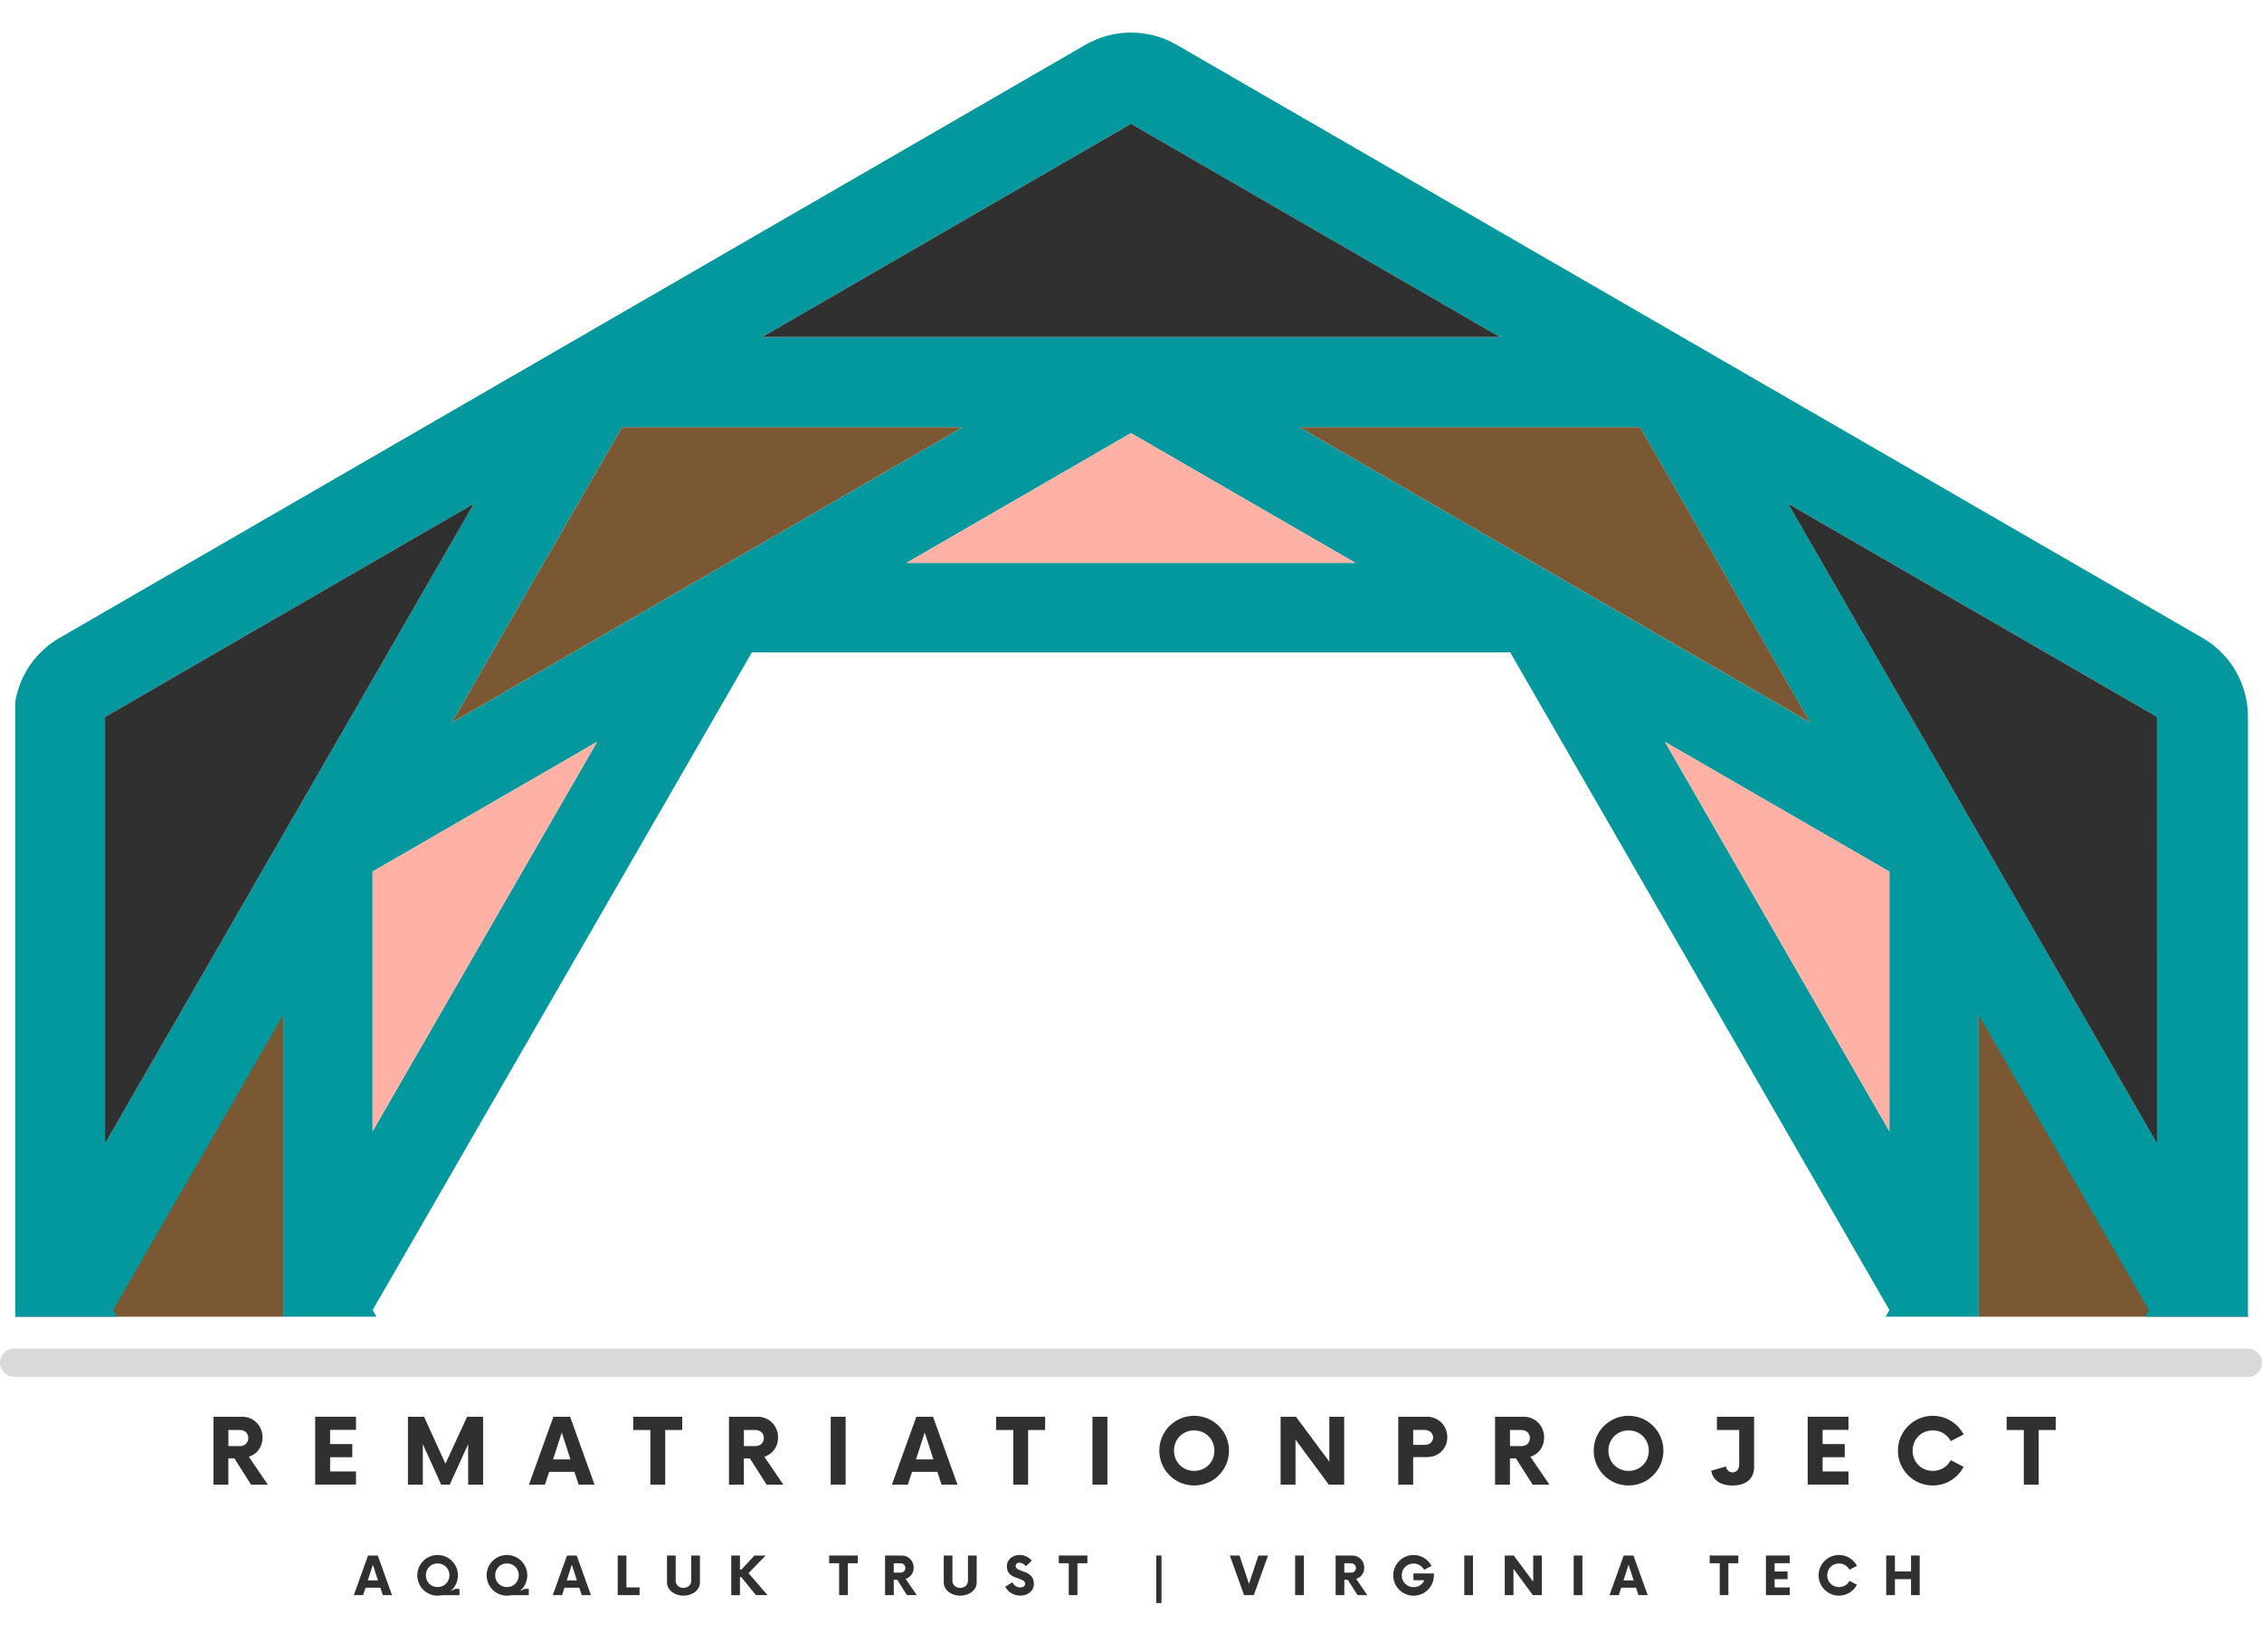
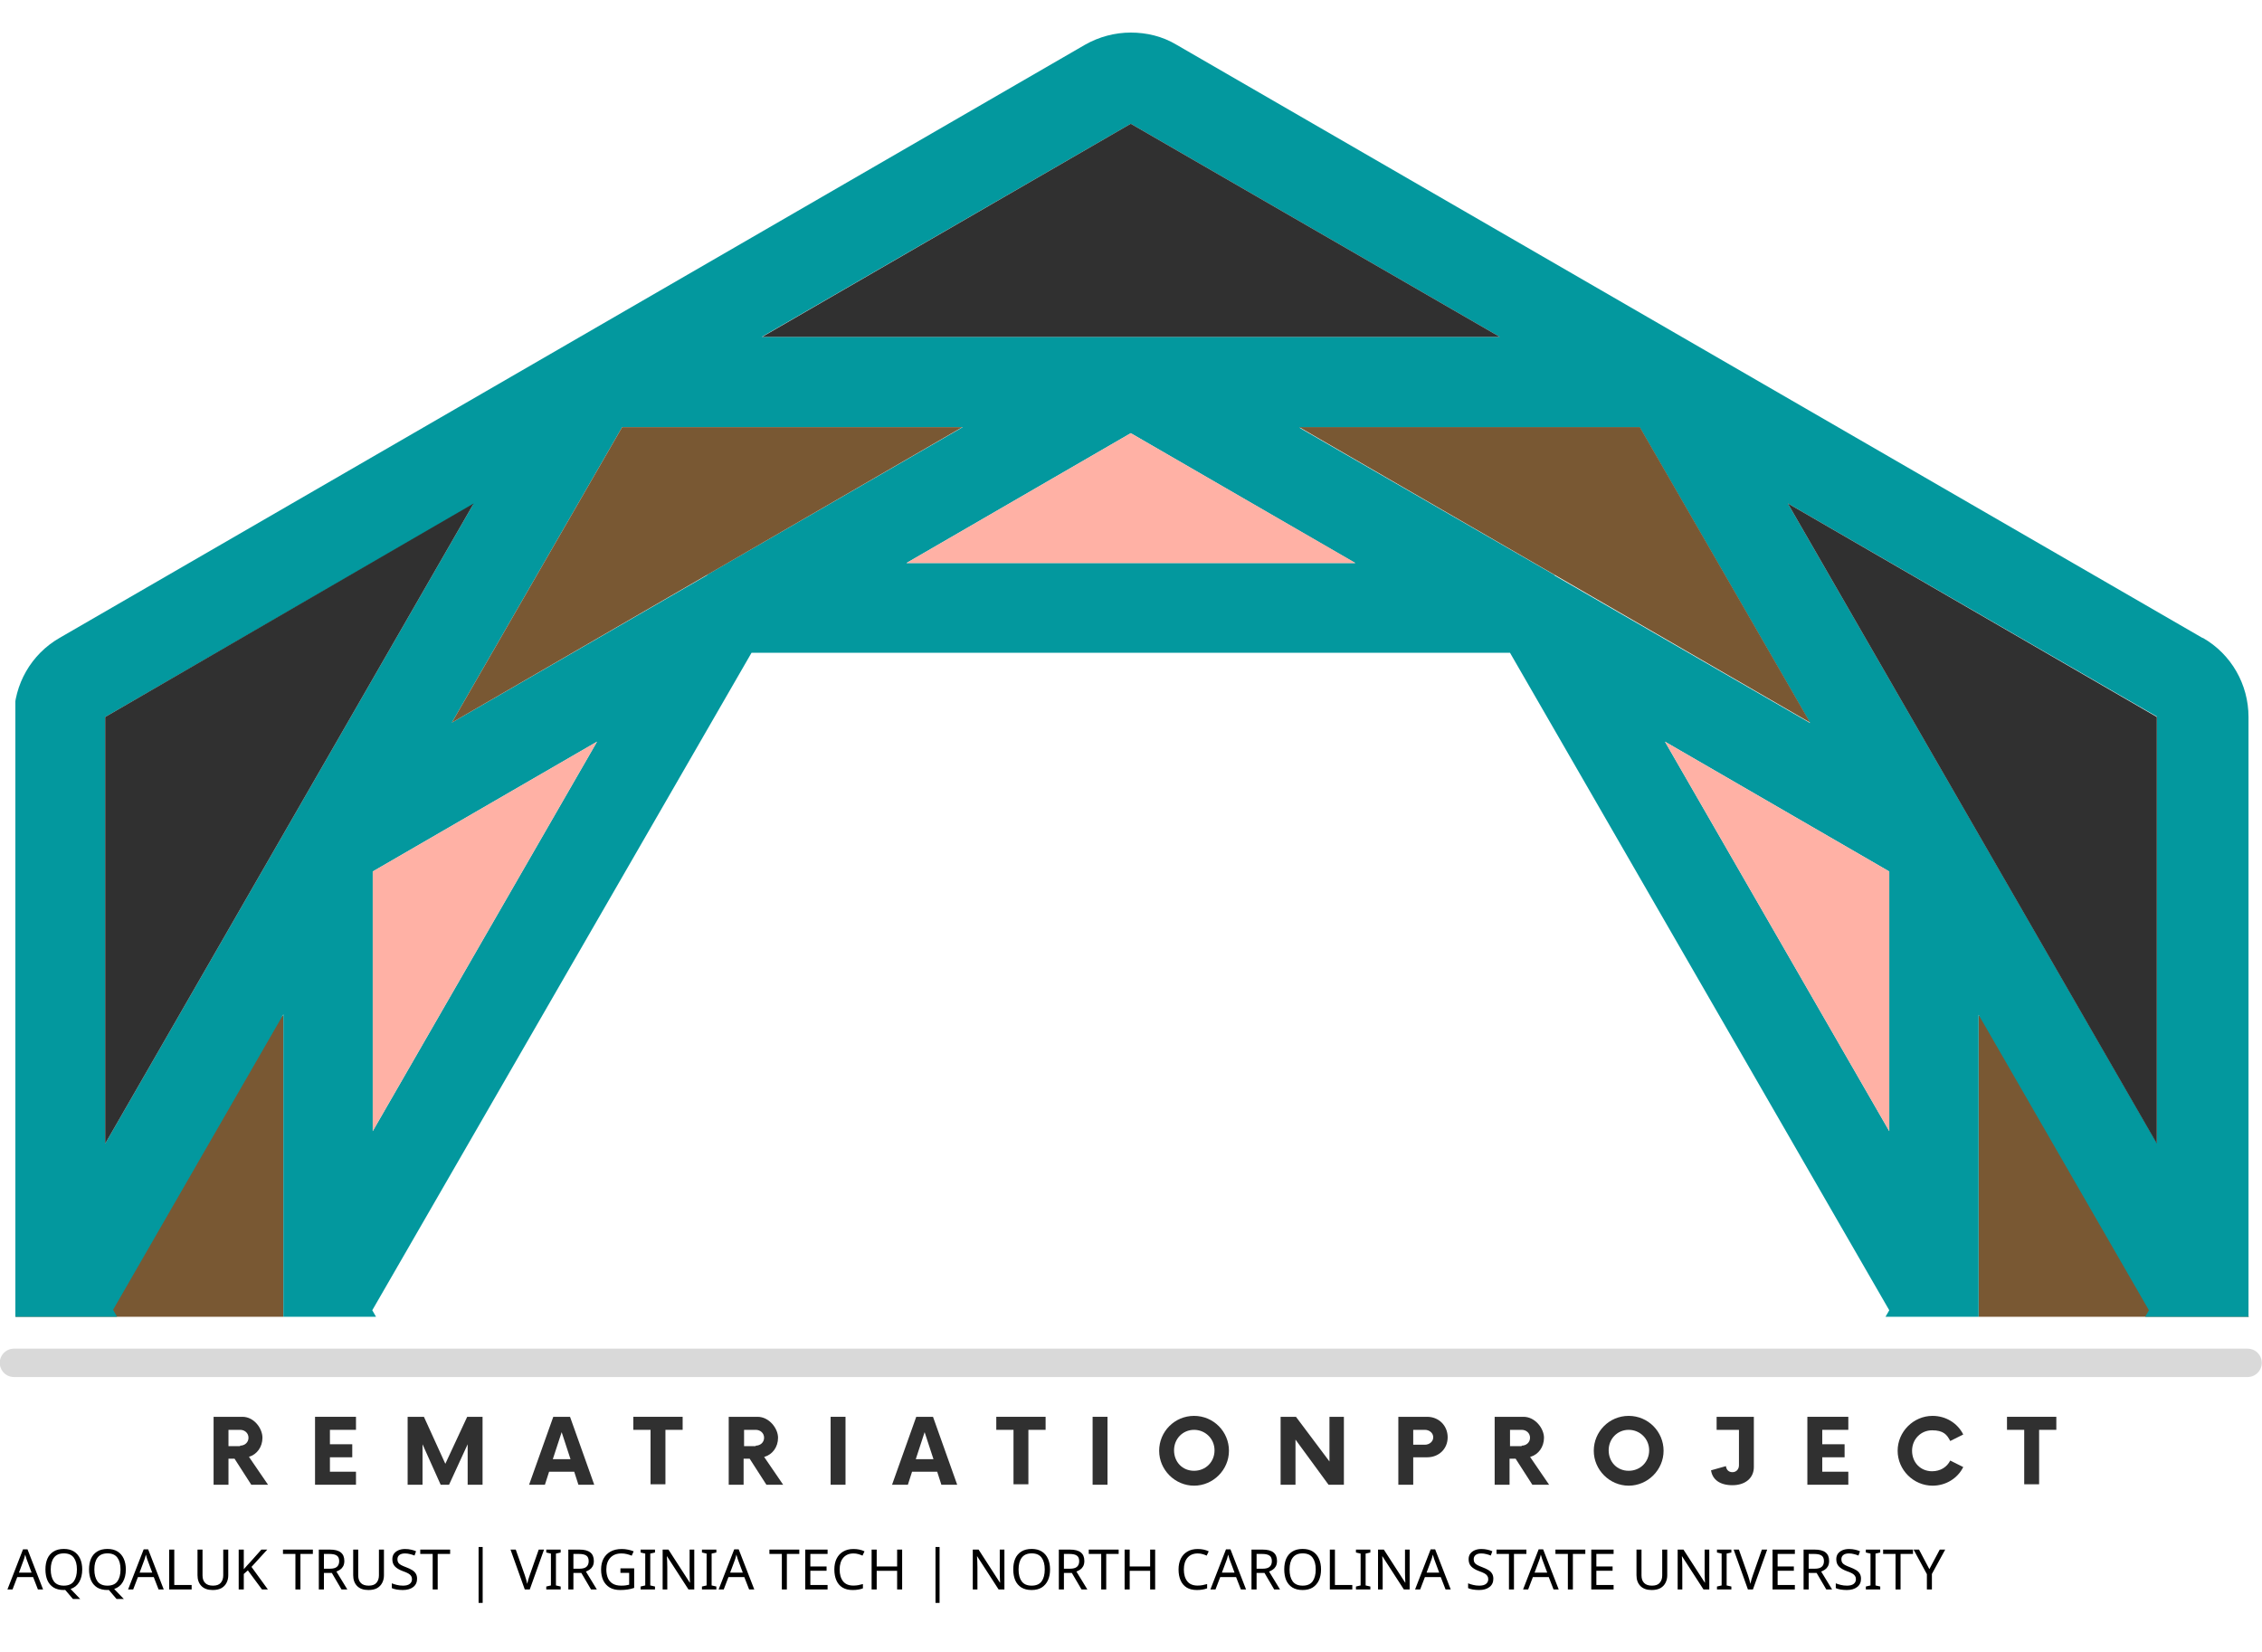
- <svg xmlns="http://www.w3.org/2000/svg" id="Layer_1" viewBox="0 0 486.08 355">
+ <svg xmlns="http://www.w3.org/2000/svg" id="Layer_1" version="1.1" viewBox="0 0 486.1 355">
  <defs>
-     <style>.cls-1,.cls-2{fill:none;}.cls-2{stroke:#d9d9d9;stroke-linecap:round;stroke-miterlimit:20;stroke-width:6.08px;}.cls-3{clip-path:url(#clippath);}.cls-4{fill:#03989e;}.cls-5{fill:#ffb1a5;}.cls-6{fill:#303030;}.cls-7{fill:#795833;}</style>
+     <style>
+       .st0, .st1 {
+         fill: none;
+       }
+ 
+       .st2 {
+         font-family: KyrialDisplayProBold, 'Kyrial Display Pro';
+         font-size: 12px;
+         letter-spacing: 0em;
+       }
+ 
+       .st3 {
+         fill: #ffb1a5;
+       }
+ 
+       .st4 {
+         fill: #03989e;
+       }
+ 
+       .st5 {
+         fill: #303030;
+       }
+ 
+       .st6 {
+         fill: #795833;
+       }
+ 
+       .st1 {
+         stroke: #d9d9d9;
+         stroke-linecap: round;
+         stroke-miterlimit: 20;
+         stroke-width: 6.1px;
+       }
+ 
+       .st7 {
+         clip-path: url(#clippath);
+       }
+     </style>
    <clipPath id="clippath">
-       <rect class="cls-1" x="3.27" y="7" width="480" height="275.98" />
+       <rect class="st0" x="3.3" y="7" width="480" height="276" />
    </clipPath>
  </defs>
-   <polygon class="cls-7" points="3.27 282.98 60.88 218.08 60.88 282.98 3.27 282.98" />
-   <polygon class="cls-7" points="425.2 218.08 425.2 282.98 483.27 282.98 425.2 218.08" />
-   <g class="cls-3">
-     <path class="cls-4" d="m473.3,137.1L252.83,9.62c-3.03-1.75-6.41-2.62-9.79-2.62s-6.76.87-9.78,2.62L12.78,137.1c-6.06,3.49-9.78,9.97-9.78,16.96v254.94c0,7.01,3.72,13.47,9.78,16.98l220.47,127.46c3.03,1.75,6.41,2.63,9.78,2.63s6.76-.88,9.78-2.63l220.47-127.46c6.05-3.5,9.78-9.97,9.78-16.98v-254.94c.02-6.99-3.71-13.47-9.76-16.96Zm-9.78,108.64l-79.29-137.52,79.27,45.83v91.68h.02Zm-383.45-58.43l48.25-27.89-48.25,83.69v-55.8Zm0,132.67l48.25,83.7-48.25-27.9v-55.8Zm244.46,102.91h-162.97l-81.49-141.34,81.49-141.34h162.97l81.49,141.34-81.49,141.34Zm-33.24,19.22l-48.25,27.9-48.25-27.9h96.51-.01ZM194.78,120.98l48.25-27.9,48.25,27.9h-96.51.01Zm211.23,122.14l-48.25-83.7,48.25,27.9v55.8Zm0,76.85v55.8l-48.25,27.9,48.25-83.7h0Zm-71.89-196.41l-54.88-31.73h73.17l36.58,63.46-54.88-31.73h.01Zm-182.16,0l-54.88,31.73,36.58-63.46h73.17l-54.88,31.73h.01Zm-91.08,157.99v63.45l-36.58-63.45,36.58-63.46v63.46Zm145.95,189.72h-73.17l-36.58-63.46,109.75,63.46Zm127.29-31.73l54.88-31.73-36.58,63.46h-73.17l54.88-31.73h-.01Zm91.08-221.44l36.58,63.46-36.58,63.45v-126.92h0ZM243.04,26.6l79.28,45.83h-158.56l79.27-45.83h0ZM101.85,108.23L22.57,245.75v-91.67l79.28-45.85ZM22.57,317.34l79.28,137.52-79.28-45.83v-91.68h0Zm220.47,219.14l-79.27-45.83h158.56l-79.28,45.83h-.01Zm141.19-81.64l79.27-137.52v91.67l-79.27,45.85h0Z" />
+   <polygon class="st6" points="3.3 283 60.9 218.1 60.9 283 3.3 283" />
+   <polygon class="st6" points="425.2 218.1 425.2 283 483.3 283 425.2 218.1" />
+   <g class="st7">
+     <path class="st4" d="M473.3,137.1L252.8,9.6c-3-1.8-6.4-2.6-9.8-2.6s-6.8.9-9.8,2.6L12.8,137.1c-6.1,3.5-9.8,10-9.8,17v254.9c0,7,3.7,13.5,9.8,17l220.5,127.5c3,1.8,6.4,2.6,9.8,2.6s6.8-.9,9.8-2.6l220.5-127.5c6-3.5,9.8-10,9.8-17v-254.9c0-7-3.7-13.5-9.8-17ZM463.5,245.7l-79.3-137.5,79.3,45.8v91.7h0ZM80.1,187.3l48.2-27.9-48.2,83.7v-55.8ZM80.1,320l48.2,83.7-48.2-27.9v-55.8h0ZM324.5,422.9h-163l-81.5-141.3,81.5-141.3h163l81.5,141.3-81.5,141.3ZM291.3,442.1l-48.2,27.9-48.2-27.9h96.5,0ZM194.8,121l48.2-27.9,48.2,27.9h-96.5,0ZM406,243.1l-48.2-83.7,48.2,27.9v55.8ZM406,320v55.8l-48.2,27.9,48.2-83.7h0ZM334.1,123.6l-54.9-31.7h73.2l36.6,63.5-54.9-31.7h0ZM152,123.6l-54.9,31.7,36.6-63.5h73.2l-54.9,31.7h0ZM60.9,281.5v63.5l-36.6-63.5,36.6-63.5v63.5ZM206.8,471.3h-73.2l-36.6-63.5,109.8,63.5ZM334.1,439.5l54.9-31.7-36.6,63.5h-73.2l54.9-31.7h0ZM425.2,218.1l36.6,63.5-36.6,63.5v-126.9h0ZM243,26.6l79.3,45.8h-158.6l79.3-45.8h0ZM101.8,108.2L22.6,245.8v-91.7l79.3-45.8ZM22.6,317.3l79.3,137.5-79.3-45.8v-91.7h0ZM243,536.5l-79.3-45.8h158.6l-79.3,45.8h0ZM384.2,454.8l79.3-137.5v91.7l-79.3,45.9h0Z" />
  </g>
-   <polygon class="cls-5" points="128.32 159.41 80.07 243.1 80.07 187.3 128.32 159.41" />
-   <polygon class="cls-5" points="194.78 120.98 243.04 93.08 291.29 120.98 194.78 120.98" />
-   <polygon class="cls-5" points="357.76 159.42 406.02 243.12 406.02 187.32 357.76 159.42" />
-   <polygon class="cls-7" points="206.83 91.82 97.08 155.28 133.67 91.82 206.83 91.82" />
-   <polygon class="cls-7" points="279.24 91.82 389 155.28 352.42 91.82 279.24 91.82" />
-   <polygon class="cls-6" points="22.57 245.75 22.57 154.08 101.85 108.23 22.57 245.75" />
-   <polygon class="cls-6" points="163.76 72.43 243.04 26.6 322.32 72.43 163.76 72.43" />
-   <polygon class="cls-6" points="384.23 108.23 463.52 245.75 463.51 154.06 384.23 108.23" />
-   <path class="cls-2" d="m3.04,292.86h480" />
-   <path class="cls-6" d="m53.48,313.06c1.73-.51,2.94-2.12,2.94-4.11,0-2.48-1.85-4.47-4.35-4.47h-6.2v14.58h3.2v-5.64h1.29l3.59,5.64h3.6l-4.09-6h.02Zm-1.89-2.28h-2.51v-3.46h2.51c1.02,0,1.77.73,1.77,1.73s-.75,1.73-1.77,1.73h0Z" />
-   <path class="cls-6" d="m76.5,307.29v-2.82h-8.77v14.58h8.77v-2.82h-5.56v-3.06h4.76v-2.82h-4.76v-3.06h5.56Z" />
-   <path class="cls-6" d="m100.37,304.48l-4.65,10.09-4.59-10.09h-3.47v14.58h3.2v-8.7l3.94,8.7h1.84l3.96-8.68v8.68h3.21v-14.58h-3.45.01Z" />
-   <path class="cls-6" d="m124.34,319.06h3.42l-5.25-14.58h-3.59l-5.25,14.58h3.43l.9-2.75h5.44s.9,2.75.9,2.75Zm-5.49-5.42l1.87-5.78,1.87,5.78h-3.74Z" />
-   <path class="cls-6" d="m146.61,304.48h-10.54v2.84h3.69v11.74h3.19v-11.74h3.66v-2.84h0Z" />
-   <path class="cls-6" d="m164.26,313.06c1.73-.51,2.94-2.12,2.94-4.11,0-2.48-1.85-4.47-4.35-4.47h-6.2v14.58h3.2v-5.64h1.29l3.59,5.64h3.6l-4.09-6h.02Zm-1.89-2.28h-2.51v-3.46h2.51c1.02,0,1.77.73,1.77,1.73s-.75,1.73-1.77,1.73h0Z" />
-   <path class="cls-6" d="m178.51,319.06h3.21v-14.58h-3.21v14.58Z" />
-   <path class="cls-6" d="m202.33,319.06h3.42l-5.25-14.58h-3.59l-5.25,14.58h3.43l.9-2.75h5.44l.9,2.75h0Zm-5.49-5.42l1.87-5.78,1.87,5.78h-3.74,0Z" />
-   <path class="cls-6" d="m224.59,304.48h-10.54v2.84h3.69v11.74h3.19v-11.74h3.66v-2.84h0Z" />
-   <path class="cls-6" d="m234.76,319.06h3.21v-14.58h-3.21v14.58Z" />
-   <path class="cls-6" d="m256.61,319.25c4.15,0,7.49-3.35,7.49-7.49s-3.34-7.49-7.49-7.49-7.49,3.35-7.49,7.49,3.35,7.49,7.49,7.49Zm0-3.14c-2.46,0-4.33-1.89-4.33-4.35s1.87-4.35,4.33-4.35,4.35,1.89,4.35,4.35-1.87,4.35-4.35,4.35Z" />
-   <path class="cls-6" d="m285.66,304.48v9.65l-7.17-9.65h-3.3v14.58h3.2v-9.67l7.15,9.67h3.31v-14.58h-3.19Z" />
-   <path class="cls-6" d="m306.67,304.48h-6.2v14.58h3.2v-5.91h2.99c2.46,0,4.35-1.82,4.35-4.28s-1.89-4.4-4.35-4.4h.01Zm-.51,6.04h-2.48v-3.21h2.48c1.02,0,1.8.66,1.8,1.61s-.78,1.6-1.8,1.6Z" />
-   <path class="cls-6" d="m328.88,313.06c1.73-.51,2.94-2.12,2.94-4.11,0-2.48-1.85-4.47-4.35-4.47h-6.2v14.58h3.2v-5.64h1.29l3.59,5.64h3.6l-4.09-6h.02Zm-1.89-2.28h-2.51v-3.46h2.51c1.02,0,1.77.73,1.77,1.73s-.75,1.73-1.77,1.73h0Z" />
-   <path class="cls-6" d="m349.96,319.25c4.15,0,7.49-3.35,7.49-7.49s-3.34-7.49-7.49-7.49-7.49,3.35-7.49,7.49,3.35,7.49,7.49,7.49Zm0-3.14c-2.46,0-4.33-1.89-4.33-4.35s1.87-4.35,4.33-4.35,4.35,1.89,4.35,4.35-1.87,4.35-4.35,4.35Z" />
-   <path class="cls-6" d="m376.94,304.48h-7.99v2.84h4.78v7.58c0,.88-.63,1.53-1.43,1.53-.73,0-1.29-.53-1.41-1.28l-3.16.92c.32,1.97,1.89,3.18,4.57,3.18,2.99,0,4.64-1.53,4.64-3.94v-10.84h0Z" />
-   <path class="cls-6" d="m397.22,307.29v-2.82h-8.77v14.58h8.77v-2.82h-5.56v-3.06h4.76v-2.82h-4.76v-3.06h5.56Z" />
-   <path class="cls-6" d="m415.33,319.25c2.89,0,5.39-1.63,6.63-4.01l-2.77-1.43c-.7,1.38-2.14,2.3-3.86,2.3-2.46,0-4.33-1.89-4.33-4.35s1.87-4.35,4.33-4.35c1.72,0,3.16.92,3.86,2.3l2.77-1.43c-1.24-2.38-3.74-4.01-6.63-4.01-4.13,0-7.49,3.35-7.49,7.49s3.35,7.49,7.49,7.49h0Z" />
-   <path class="cls-6" d="m441.75,304.48h-10.54v2.84h3.69v11.74h3.19v-11.74h3.66v-2.84Z" />
-   <path class="cls-6" d="m82.24,342.81h2l-3.06-8.51h-2.09l-3.06,8.51h2l.53-1.6h3.17l.53,1.6h-.02Zm-3.2-3.16l1.09-3.37,1.09,3.37s-2.18,0-2.18,0Z" />
-   <path class="cls-6" d="m98.73,341.46h-.85l-1.06.47c.96-.79,1.59-2.01,1.59-3.37,0-2.41-1.94-4.37-4.37-4.37s-4.37,1.96-4.37,4.37,1.96,4.37,4.37,4.37c.34,0,.68-.04.99-.11h3.7v-1.35h0Zm-7.22-2.92c0-1.43,1.09-2.54,2.53-2.54s2.54,1.11,2.54,2.54-1.09,2.54-2.54,2.54-2.53-1.11-2.53-2.54Z" />
-   <path class="cls-6" d="m113.63,341.46h-.85l-1.06.47c.96-.79,1.59-2.01,1.59-3.37,0-2.41-1.94-4.37-4.37-4.37s-4.37,1.96-4.37,4.37,1.96,4.37,4.37,4.37c.34,0,.68-.04.99-.11h3.7v-1.35h0Zm-7.22-2.92c0-1.43,1.09-2.54,2.53-2.54s2.54,1.11,2.54,2.54-1.09,2.54-2.54,2.54-2.53-1.11-2.53-2.54Z" />
-   <path class="cls-6" d="m124.99,342.81h2l-3.06-8.51h-2.09l-3.06,8.51h2l.53-1.6h3.17l.53,1.6h-.02Zm-3.2-3.16l1.09-3.37,1.09,3.37s-2.18,0-2.18,0Z" />
-   <path class="cls-6" d="m134.61,341.15v-6.85h-1.87v8.51h4.7v-1.66h-2.83Z" />
-   <path class="cls-6" d="m146.87,342.92c2.01,0,3.54-1.23,3.54-2.84v-5.78h-1.87v5.43c0,.87-.73,1.53-1.68,1.53s-1.66-.66-1.66-1.53v-5.43h-1.87v5.78c0,1.6,1.55,2.84,3.53,2.84h0Z" />
-   <path class="cls-6" d="m162.45,342.81h2.49l-4.09-4.72,3.67-3.78h-2.41l-2.78,3.01h-.32v-3.01h-1.87v8.51h1.87v-3.89h.27l3.18,3.89h0Z" />
-   <path class="cls-6" d="m184.32,334.3h-6.15v1.66h2.15v6.85h1.86v-6.85h2.14v-1.66Z" />
-   <path class="cls-6" d="m194.62,339.31c1.01-.3,1.72-1.23,1.72-2.4,0-1.44-1.08-2.61-2.54-2.61h-3.61v8.51h1.87v-3.29h.75l2.09,3.29h2.1l-2.39-3.5h0Zm-1.1-1.34h-1.46v-2.01h1.46c.59,0,1.03.42,1.03,1.01s-.44,1.01-1.03,1.01h0Z" />
-   <path class="cls-6" d="m206.34,342.92c2.01,0,3.54-1.23,3.54-2.84v-5.78h-1.87v5.43c0,.87-.73,1.53-1.68,1.53s-1.66-.66-1.66-1.53v-5.43h-1.87v5.78c0,1.6,1.55,2.84,3.53,2.84h0Z" />
-   <path class="cls-6" d="m219.24,342.92c1.58,0,2.93-.94,2.93-2.53,0-3.15-3.91-2.37-3.91-3.84,0-.48.37-.71.82-.71.48,0,.96.27,1.39.74l1.25-1.2c-.63-.72-1.58-1.2-2.63-1.2-1.35,0-2.72.81-2.72,2.51,0,2.89,3.93,2.2,3.93,3.68,0,.47-.4.78-1.05.78-.78,0-1.39-.44-1.7-1.11l-1.54.97c.55,1.06,1.74,1.9,3.23,1.9h0Z" />
-   <path class="cls-6" d="m233.67,334.3h-6.15v1.66h2.15v6.85h1.86v-6.85h2.14v-1.66Z" />
-   <path class="cls-6" d="m248.47,344.51h1.12v-10.21h-1.12v10.21Z" />
-   <path class="cls-6" d="m270.42,334.3l-2.03,6.08-2.03-6.08h-2.08l3.06,8.51h2.09l3.06-8.51h-2.08,0Z" />
-   <path class="cls-6" d="m278.31,342.81h1.87v-8.51h-1.87v8.51Z" />
-   <path class="cls-6" d="m291.44,339.31c1.01-.3,1.72-1.23,1.72-2.4,0-1.44-1.08-2.61-2.54-2.61h-3.61v8.51h1.87v-3.29h.75l2.09,3.29h2.1l-2.39-3.5h.01Zm-1.1-1.34h-1.46v-2.01h1.46c.59,0,1.03.42,1.03,1.01s-.44,1.01-1.03,1.01h0Z" />
-   <path class="cls-6" d="m303.74,338.15v1.46h2.34c-.39.89-1.27,1.49-2.32,1.49-1.43,0-2.54-1.11-2.54-2.54s1.11-2.54,2.54-2.54c1.01,0,1.83.54,2.25,1.35l1.62-.84c-.74-1.39-2.2-2.34-3.87-2.34-2.42,0-4.37,1.96-4.37,4.37s1.94,4.37,4.37,4.37,4.37-1.96,4.37-4.37v-.41h-4.39Z" />
-   <path class="cls-6" d="m314.66,342.81h1.87v-8.51h-1.87v8.51Z" />
-   <path class="cls-6" d="m329.47,334.3v5.63l-4.18-5.63h-1.93v8.51h1.87v-5.65l4.16,5.65h1.93v-8.51h-1.85Z" />
-   <path class="cls-6" d="m338.17,342.81h1.87v-8.51h-1.87v8.51Z" />
-   <path class="cls-6" d="m352.07,342.81h2l-3.06-8.51h-2.09l-3.06,8.51h2l.53-1.6h3.17l.53,1.6h-.02Zm-3.2-3.16l1.09-3.37,1.09,3.37h-2.18Z" />
-   <path class="cls-6" d="m373.55,334.3h-6.15v1.66h2.15v6.85h1.86v-6.85h2.14v-1.66Z" />
-   <path class="cls-6" d="m384.6,335.95v-1.65h-5.12v8.51h5.12v-1.65h-3.25v-1.78h2.78v-1.65h-2.78v-1.78h3.25Z" />
-   <path class="cls-6" d="m395.17,342.92c1.68,0,3.15-.95,3.87-2.34l-1.61-.84c-.41.81-1.25,1.35-2.25,1.35-1.43,0-2.53-1.11-2.53-2.54s1.09-2.54,2.53-2.54c1.01,0,1.84.54,2.25,1.35l1.61-.84c-.72-1.39-2.18-2.34-3.87-2.34-2.41,0-4.37,1.96-4.37,4.37s1.96,4.37,4.37,4.37Z" />
-   <path class="cls-6" d="m410.66,334.3v3.42h-3.46v-3.42h-1.87v8.51h1.87v-3.43h3.46v3.43h1.86v-8.51h-1.86Z" />
+   <polygon class="st3" points="128.3 159.4 80.1 243.1 80.1 187.3 128.3 159.4" />
+   <polygon class="st3" points="194.8 121 243 93.1 291.3 121 194.8 121" />
+   <polygon class="st3" points="357.8 159.4 406 243.1 406 187.3 357.8 159.4" />
+   <polygon class="st6" points="206.8 91.8 97.1 155.3 133.7 91.8 206.8 91.8" />
+   <polygon class="st6" points="279.2 91.8 389 155.3 352.4 91.8 279.2 91.8" />
+   <polygon class="st5" points="22.6 245.8 22.6 154.1 101.8 108.2 22.6 245.8" />
+   <polygon class="st5" points="163.8 72.4 243 26.6 322.3 72.4 163.8 72.4" />
+   <polygon class="st5" points="384.2 108.2 463.5 245.8 463.5 154.1 384.2 108.2" />
+   <path class="st1" d="M3,292.9h480" />
+   <path class="st5" d="M53.5,313.1c1.7-.5,2.9-2.1,2.9-4.1s-1.8-4.5-4.3-4.5h-6.2v14.6h3.2v-5.6h1.3l3.6,5.6h3.6l-4.1-6h0ZM51.6,310.8h-2.5v-3.5h2.5c1,0,1.8.7,1.8,1.7s-.8,1.7-1.8,1.7h0Z" />
+   <path class="st5" d="M76.5,307.3v-2.8h-8.8v14.6h8.8v-2.8h-5.6v-3.1h4.8v-2.8h-4.8v-3.1h5.6Z" />
+   <path class="st5" d="M100.4,304.5l-4.7,10.1-4.6-10.1h-3.5v14.6h3.2v-8.7l3.9,8.7h1.8l4-8.7v8.7h3.2v-14.6h-3.4,0Z" />
+   <path class="st5" d="M124.3,319.1h3.4l-5.2-14.6h-3.6l-5.2,14.6h3.4l.9-2.8h5.4s.9,2.8.9,2.8ZM118.8,313.6l1.9-5.8,1.9,5.8h-3.7Z" />
+   <path class="st5" d="M146.6,304.5h-10.5v2.8h3.7v11.7h3.2v-11.7h3.7v-2.8h0Z" />
+   <path class="st5" d="M164.3,313.1c1.7-.5,2.9-2.1,2.9-4.1s-1.9-4.5-4.4-4.5h-6.2v14.6h3.2v-5.6h1.3l3.6,5.6h3.6l-4.1-6h0ZM162.4,310.8h-2.5v-3.5h2.5c1,0,1.8.7,1.8,1.7s-.8,1.7-1.8,1.7h0Z" />
+   <path class="st5" d="M178.5,319.1h3.2v-14.6h-3.2v14.6Z" />
+   <path class="st5" d="M202.3,319.1h3.4l-5.2-14.6h-3.6l-5.2,14.6h3.4l.9-2.8h5.4l.9,2.8h0ZM196.8,313.6l1.9-5.8,1.9,5.8h-3.7,0Z" />
+   <path class="st5" d="M224.6,304.5h-10.5v2.8h3.7v11.7h3.2v-11.7h3.7v-2.8h0Z" />
+   <path class="st5" d="M234.8,319.1h3.2v-14.6h-3.2v14.6Z" />
+   <path class="st5" d="M256.6,319.3c4.1,0,7.5-3.4,7.5-7.5s-3.3-7.5-7.5-7.5-7.5,3.4-7.5,7.5,3.4,7.5,7.5,7.5ZM256.6,316.1c-2.5,0-4.3-1.9-4.3-4.4s1.9-4.4,4.3-4.4,4.4,1.9,4.4,4.4-1.9,4.4-4.4,4.4Z" />
+   <path class="st5" d="M285.7,304.5v9.6l-7.2-9.6h-3.3v14.6h3.2v-9.7l7.1,9.7h3.3v-14.6h-3.2Z" />
+   <path class="st5" d="M306.7,304.5h-6.2v14.6h3.2v-5.9h3c2.5,0,4.4-1.8,4.4-4.3s-1.9-4.4-4.4-4.4h0ZM306.2,310.5h-2.5v-3.2h2.5c1,0,1.8.7,1.8,1.6s-.8,1.6-1.8,1.6Z" />
+   <path class="st5" d="M328.9,313.1c1.7-.5,2.9-2.1,2.9-4.1s-1.9-4.5-4.4-4.5h-6.2v14.6h3.2v-5.6h1.3l3.6,5.6h3.6l-4.1-6h0ZM327,310.8h-2.5v-3.5h2.5c1,0,1.8.7,1.8,1.7s-.8,1.7-1.8,1.7h0Z" />
+   <path class="st5" d="M350,319.3c4.1,0,7.5-3.4,7.5-7.5s-3.3-7.5-7.5-7.5-7.5,3.4-7.5,7.5,3.4,7.5,7.5,7.5ZM350,316.1c-2.5,0-4.3-1.9-4.3-4.4s1.9-4.4,4.3-4.4,4.4,1.9,4.4,4.4-1.9,4.4-4.4,4.4Z" />
+   <path class="st5" d="M376.9,304.5h-8v2.8h4.8v7.6c0,.9-.6,1.5-1.4,1.5s-1.3-.5-1.4-1.3l-3.2.9c.3,2,1.9,3.2,4.6,3.2s4.6-1.5,4.6-3.9v-10.8h0Z" />
+   <path class="st5" d="M397.2,307.3v-2.8h-8.8v14.6h8.8v-2.8h-5.6v-3.1h4.8v-2.8h-4.8v-3.1h5.6Z" />
+   <path class="st5" d="M415.3,319.3c2.9,0,5.4-1.6,6.6-4l-2.8-1.4c-.7,1.4-2.1,2.3-3.9,2.3-2.5,0-4.3-1.9-4.3-4.4s1.9-4.4,4.3-4.4,3.2.9,3.9,2.3l2.8-1.4c-1.2-2.4-3.7-4-6.6-4-4.1,0-7.5,3.4-7.5,7.5s3.4,7.5,7.5,7.5h0Z" />
+   <path class="st5" d="M441.8,304.5h-10.5v2.8h3.7v11.7h3.2v-11.7h3.7v-2.8Z" />
+   <text class="st2" transform="translate(1.6 341.6)">
+     <tspan x="0" y="0">AQQALUK TRUST | VIRGINIA TECH | NORTH CAROLINA STATE UNIVERSITY</tspan>
+   </text>
</svg>
